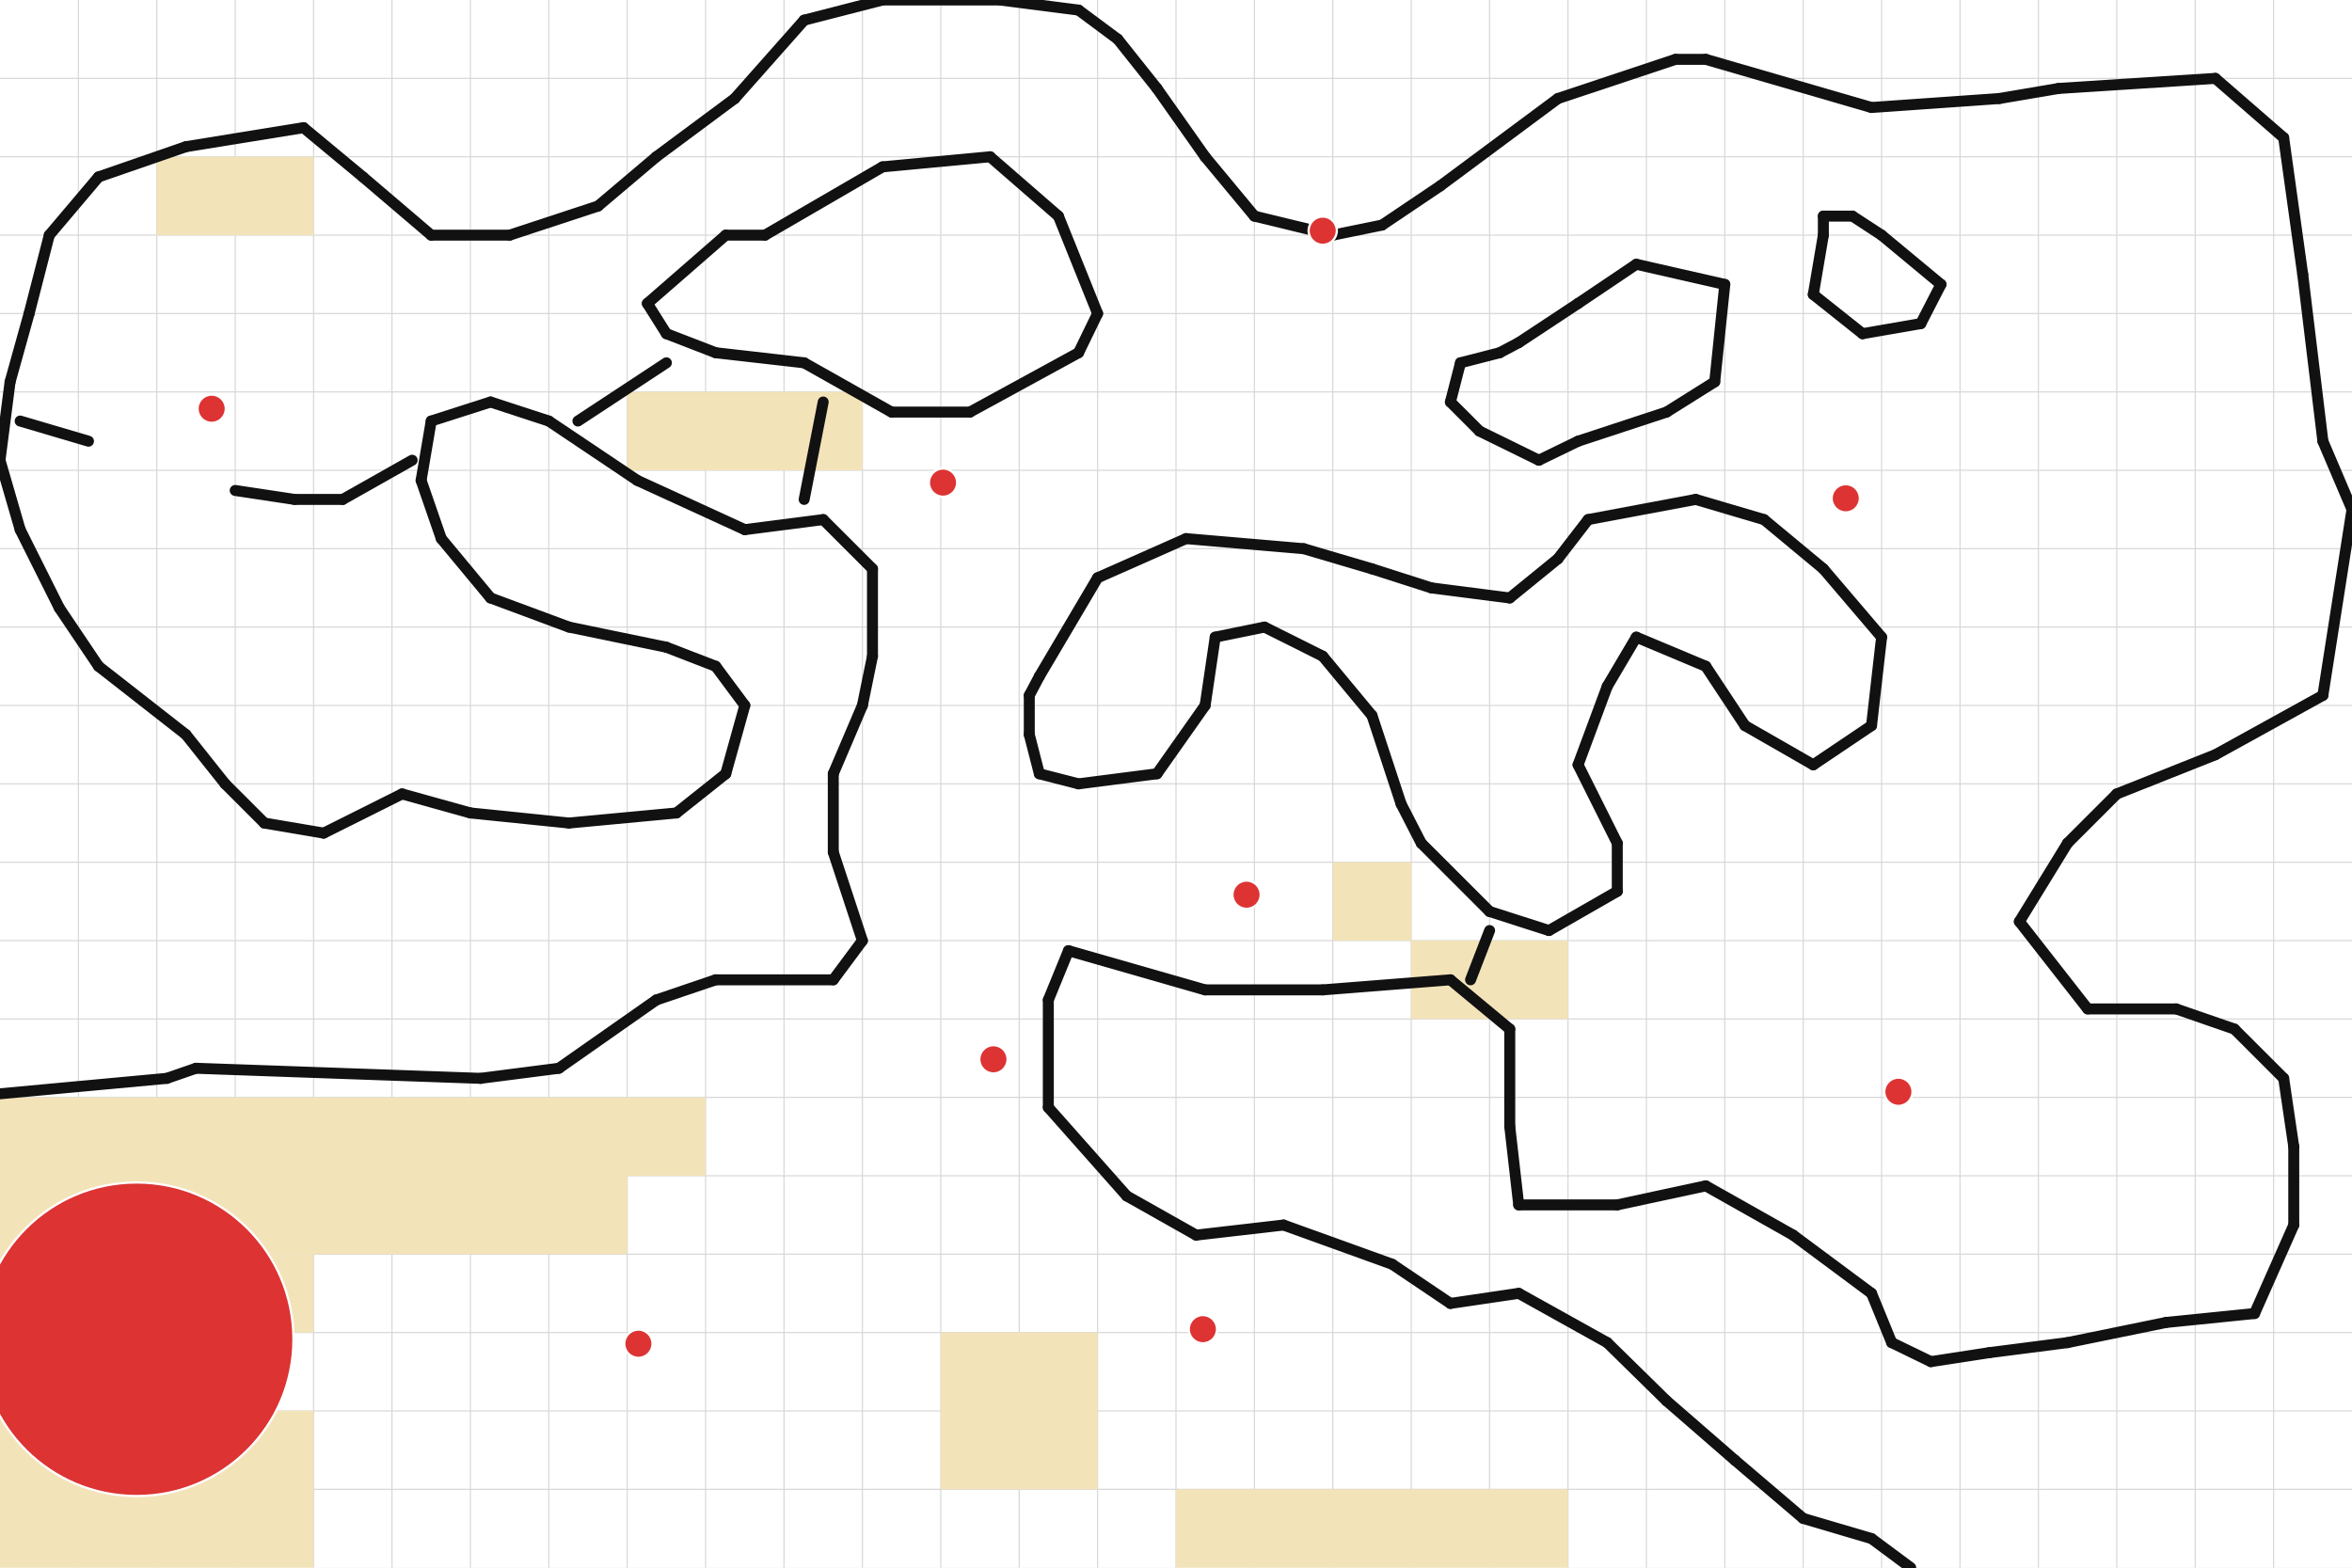
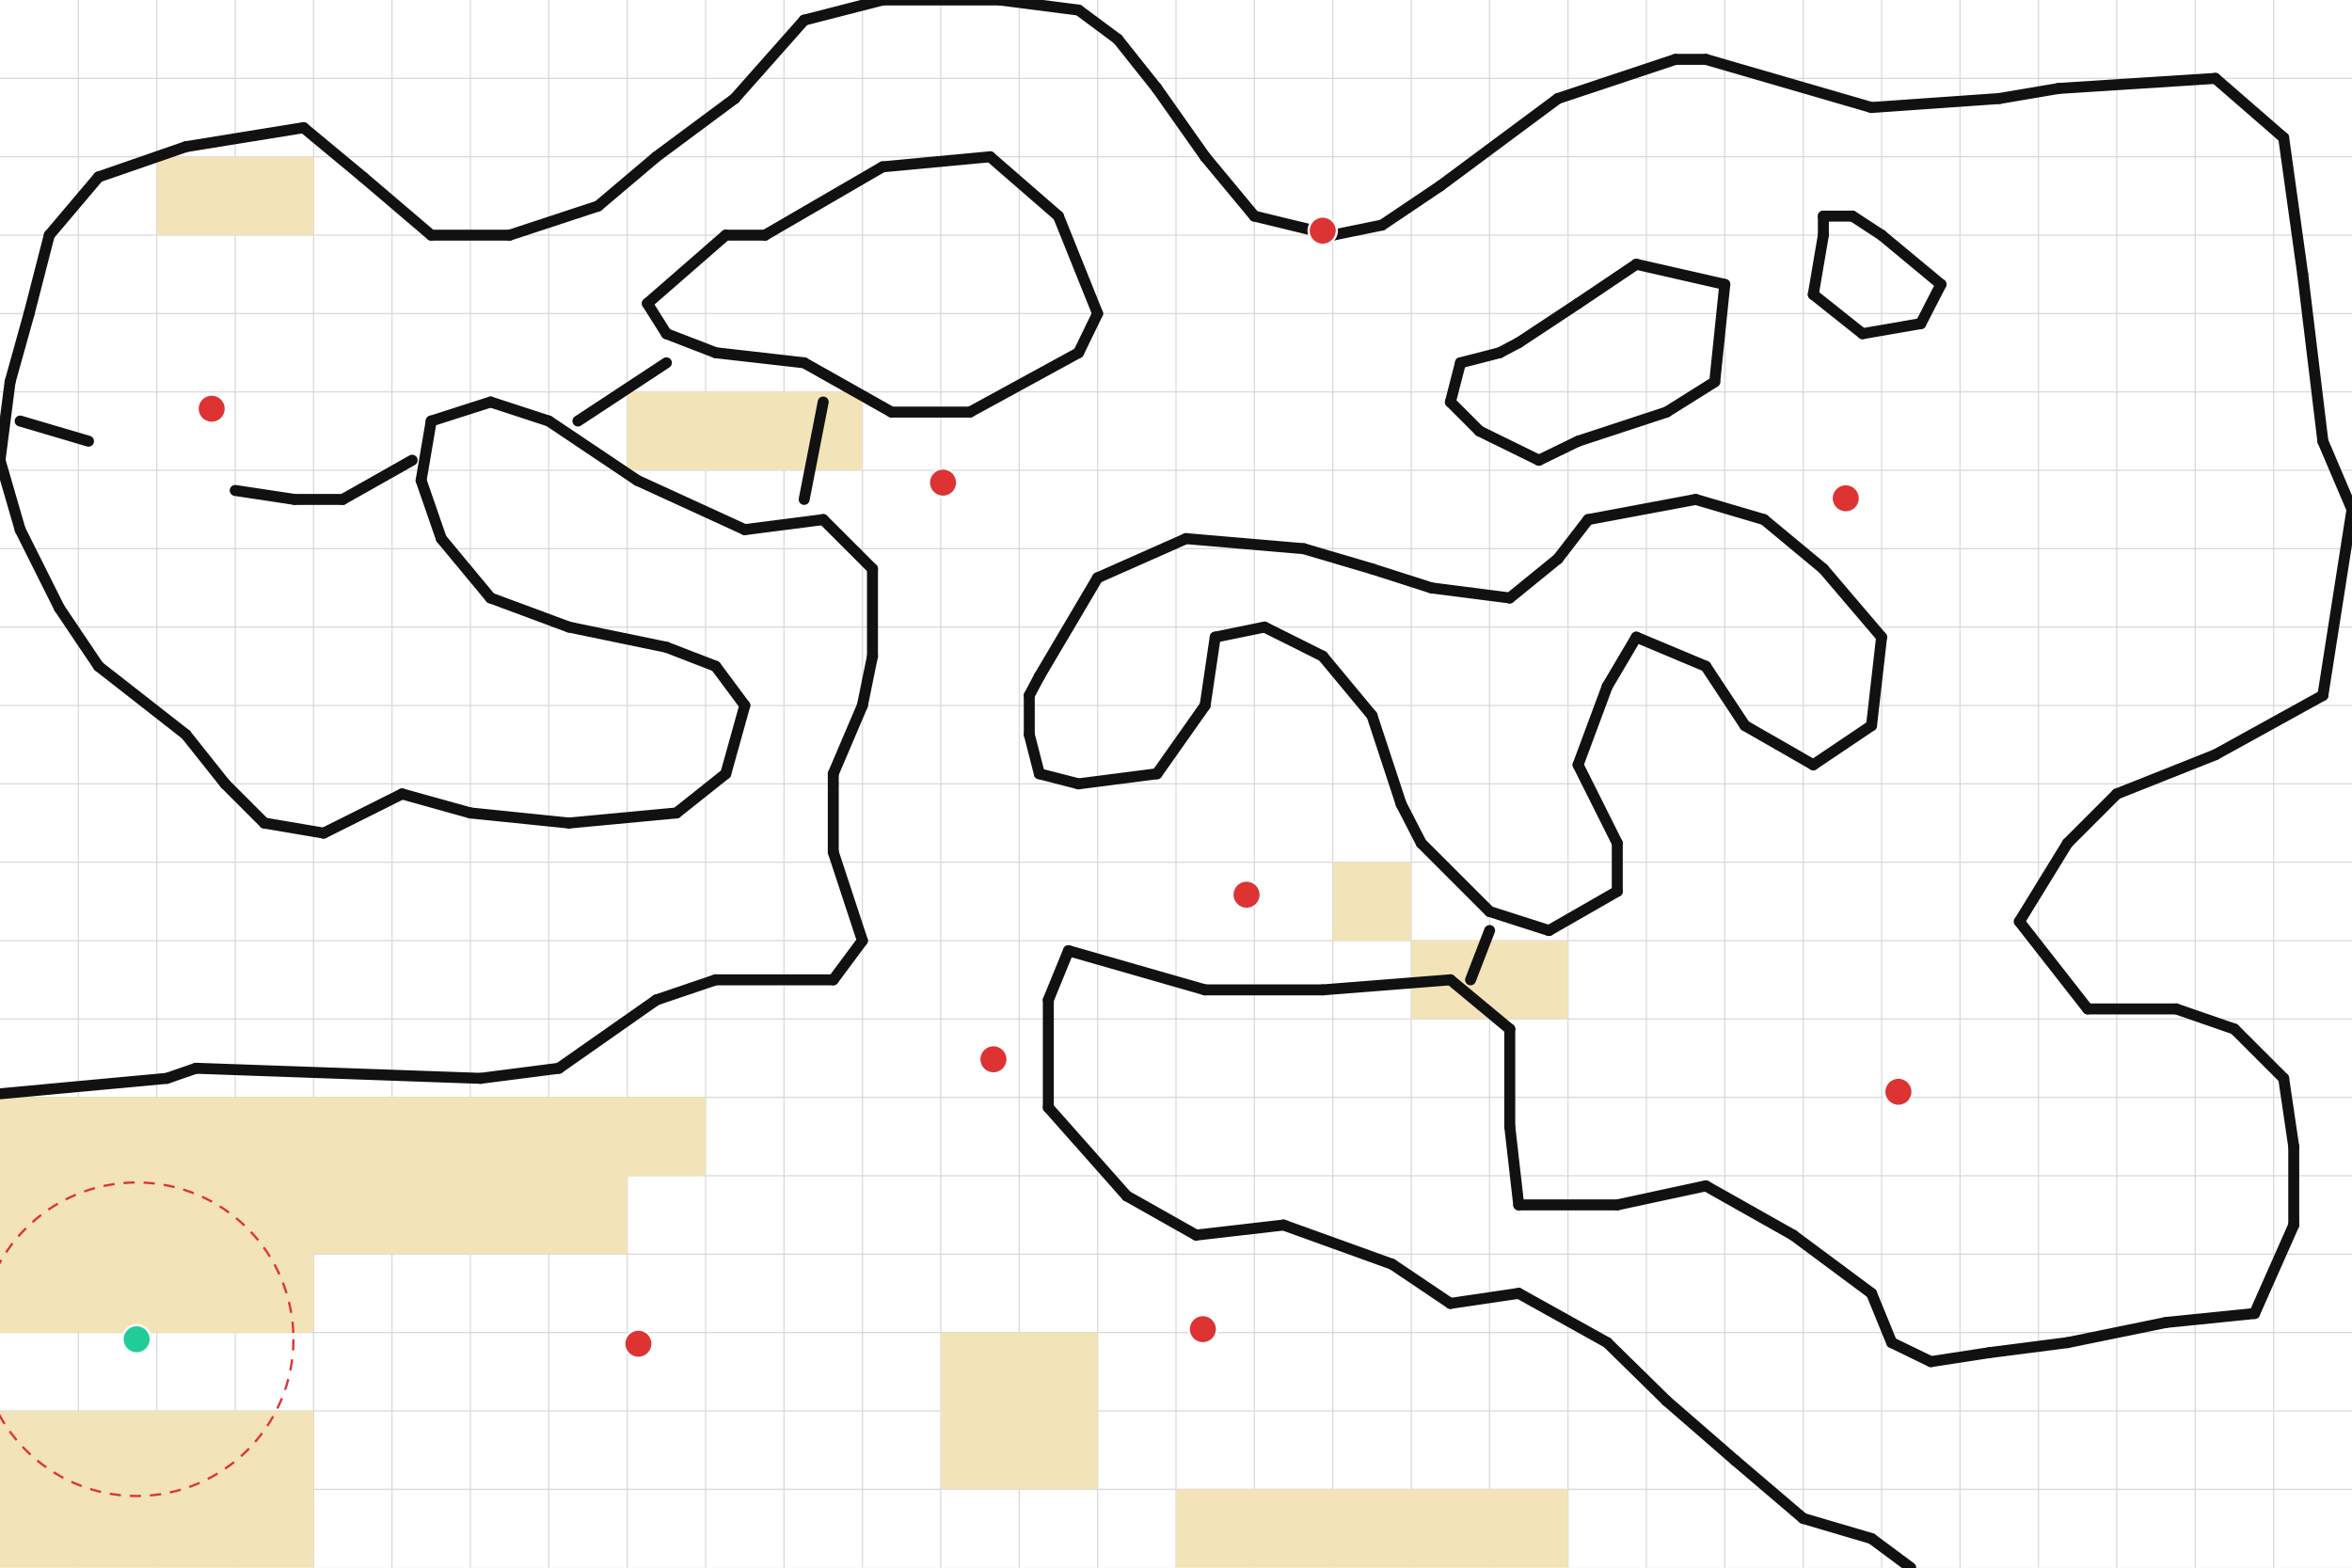
- <svg xmlns="http://www.w3.org/2000/svg" viewBox="0 0 2100 1400" width="2100" height="1400" data-set="88e205a5-db90-4e6d-9a16-8765ed207969" data-version="3" data-squares="30" data-feet-per-square="5">
+ <svg xmlns="http://www.w3.org/2000/svg" viewBox="0 0 2100 1400" width="2100" height="1400" data-set="88e205a5-db90-4e6d-9a16-8765ed207969" data-version="4" data-squares="30" data-feet-per-square="5">
  <rect width="2100" height="1400" fill="#ffffff" />
  <g id="grid" stroke="#d6d6d6" stroke-width="1" fill="none">
    <line x1="70" y1="0" x2="70" y2="1400" />
    <line x1="140" y1="0" x2="140" y2="1400" />
    <line x1="210" y1="0" x2="210" y2="1400" />
    <line x1="280" y1="0" x2="280" y2="1400" />
    <line x1="350" y1="0" x2="350" y2="1400" />
    <line x1="420" y1="0" x2="420" y2="1400" />
    <line x1="490" y1="0" x2="490" y2="1400" />
    <line x1="560" y1="0" x2="560" y2="1400" />
    <line x1="630" y1="0" x2="630" y2="1400" />
    <line x1="700" y1="0" x2="700" y2="1400" />
    <line x1="770" y1="0" x2="770" y2="1400" />
    <line x1="840" y1="0" x2="840" y2="1400" />
    <line x1="910" y1="0" x2="910" y2="1400" />
    <line x1="980" y1="0" x2="980" y2="1400" />
    <line x1="1050" y1="0" x2="1050" y2="1400" />
    <line x1="1120" y1="0" x2="1120" y2="1400" />
    <line x1="1190" y1="0" x2="1190" y2="1400" />
    <line x1="1260" y1="0" x2="1260" y2="1400" />
    <line x1="1330" y1="0" x2="1330" y2="1400" />
    <line x1="1400" y1="0" x2="1400" y2="1400" />
    <line x1="1470" y1="0" x2="1470" y2="1400" />
    <line x1="1540" y1="0" x2="1540" y2="1400" />
    <line x1="1610" y1="0" x2="1610" y2="1400" />
    <line x1="1680" y1="0" x2="1680" y2="1400" />
    <line x1="1750" y1="0" x2="1750" y2="1400" />
    <line x1="1820" y1="0" x2="1820" y2="1400" />
    <line x1="1890" y1="0" x2="1890" y2="1400" />
    <line x1="1960" y1="0" x2="1960" y2="1400" />
    <line x1="2030" y1="0" x2="2030" y2="1400" />
    <line x1="0" y1="70" x2="2100" y2="70" />
    <line x1="0" y1="140" x2="2100" y2="140" />
    <line x1="0" y1="210" x2="2100" y2="210" />
    <line x1="0" y1="280" x2="2100" y2="280" />
    <line x1="0" y1="350" x2="2100" y2="350" />
    <line x1="0" y1="420" x2="2100" y2="420" />
    <line x1="0" y1="490" x2="2100" y2="490" />
    <line x1="0" y1="560" x2="2100" y2="560" />
    <line x1="0" y1="630" x2="2100" y2="630" />
    <line x1="0" y1="700" x2="2100" y2="700" />
    <line x1="0" y1="770" x2="2100" y2="770" />
    <line x1="0" y1="840" x2="2100" y2="840" />
    <line x1="0" y1="910" x2="2100" y2="910" />
    <line x1="0" y1="980" x2="2100" y2="980" />
    <line x1="0" y1="1050" x2="2100" y2="1050" />
    <line x1="0" y1="1120" x2="2100" y2="1120" />
    <line x1="0" y1="1190" x2="2100" y2="1190" />
    <line x1="0" y1="1260" x2="2100" y2="1260" />
    <line x1="0" y1="1330" x2="2100" y2="1330" />
  </g>
  <g id="difficult" fill="#f3e3b8" stroke="none">
    <rect x="140" y="140" width="140" height="70" />
    <rect x="560" y="350" width="210" height="70" />
    <rect x="1190" y="770" width="70" height="70" />
    <rect x="1260" y="840" width="140" height="70" />
    <rect x="0" y="980" width="630" height="70" />
    <rect x="0" y="1050" width="560" height="70" />
    <rect x="0" y="1120" width="280" height="70" />
    <rect x="840" y="1190" width="140" height="140" />
    <rect x="0" y="1260" width="280" height="140" />
    <rect x="1050" y="1330" width="350" height="70" />
  </g>
  <g id="fences" stroke="#8a5a2b" stroke-width="5.9" stroke-dasharray="14,10.5" stroke-linecap="butt" />
  <g id="walls" stroke="#111111" stroke-width="9.8" stroke-linecap="round">
    <line x1="0" y1="976.8" x2="149" y2="963" />
    <line x1="149" y1="963" x2="175" y2="954" />
    <line x1="175" y1="954" x2="429" y2="963" />
    <line x1="429" y1="963" x2="499" y2="954" />
    <line x1="499" y1="954" x2="586" y2="893" />
    <line x1="586" y1="893" x2="639" y2="875" />
    <line x1="639" y1="875" x2="744" y2="875" />
    <line x1="744" y1="875" x2="770" y2="840" />
    <line x1="770" y1="840" x2="744" y2="761" />
    <line x1="744" y1="761" x2="744" y2="691" />
    <line x1="744" y1="691" x2="770" y2="630" />
    <line x1="770" y1="630" x2="779" y2="586" />
    <line x1="779" y1="586" x2="779" y2="508" />
    <line x1="779" y1="508" x2="735" y2="464" />
    <line x1="735" y1="464" x2="665" y2="473" />
    <line x1="665" y1="473" x2="569" y2="429" />
    <line x1="569" y1="429" x2="490" y2="376" />
    <line x1="490" y1="376" x2="438" y2="359" />
    <line x1="438" y1="359" x2="385" y2="376" />
    <line x1="385" y1="376" x2="376" y2="429" />
    <line x1="376" y1="429" x2="394" y2="481" />
    <line x1="394" y1="481" x2="438" y2="534" />
    <line x1="438" y1="534" x2="508" y2="560" />
    <line x1="508" y1="560" x2="595" y2="578" />
    <line x1="595" y1="578" x2="639" y2="595" />
    <line x1="639" y1="595" x2="665" y2="630" />
    <line x1="665" y1="630" x2="648" y2="691" />
    <line x1="648" y1="691" x2="604" y2="726" />
    <line x1="604" y1="726" x2="508" y2="735" />
    <line x1="508" y1="735" x2="420" y2="726" />
    <line x1="420" y1="726" x2="359" y2="709" />
    <line x1="359" y1="709" x2="289" y2="744" />
    <line x1="289" y1="744" x2="236" y2="735" />
    <line x1="236" y1="735" x2="201" y2="700" />
    <line x1="201" y1="700" x2="166" y2="656" />
    <line x1="166" y1="656" x2="88" y2="595" />
    <line x1="88" y1="595" x2="53" y2="543" />
    <line x1="53" y1="543" x2="18" y2="473" />
    <line x1="18" y1="473" x2="0" y2="411" />
    <line x1="0" y1="411" x2="9" y2="341" />
    <line x1="9" y1="341" x2="26" y2="280" />
    <line x1="26" y1="280" x2="44" y2="210" />
    <line x1="44" y1="210" x2="88" y2="158" />
    <line x1="88" y1="158" x2="166" y2="131" />
    <line x1="166" y1="131" x2="271" y2="114" />
    <line x1="271" y1="114" x2="324" y2="158" />
    <line x1="324" y1="158" x2="385" y2="210" />
    <line x1="385" y1="210" x2="455" y2="210" />
    <line x1="455" y1="210" x2="534" y2="184" />
    <line x1="534" y1="184" x2="586" y2="140" />
    <line x1="586" y1="140" x2="656" y2="88" />
    <line x1="656" y1="88" x2="718" y2="18" />
    <line x1="718" y1="18" x2="788" y2="0" />
    <line x1="788" y1="0" x2="893" y2="0" />
    <line x1="893" y1="0" x2="963" y2="9" />
    <line x1="963" y1="9" x2="998" y2="35" />
    <line x1="998" y1="35" x2="1033" y2="79" />
    <line x1="1033" y1="79" x2="1076" y2="140" />
    <line x1="1076" y1="140" x2="1120" y2="193" />
    <line x1="1120" y1="193" x2="1190" y2="210" />
    <line x1="1190" y1="210" x2="1234" y2="201" />
    <line x1="1234" y1="201" x2="1286" y2="166" />
    <line x1="1286" y1="166" x2="1391" y2="88" />
    <line x1="1391" y1="88" x2="1496" y2="53" />
    <line x1="1496" y1="53" x2="1523" y2="53" />
    <line x1="1523" y1="53" x2="1671" y2="96" />
    <line x1="1671" y1="96" x2="1785" y2="88" />
    <line x1="1785" y1="88" x2="1838" y2="79" />
    <line x1="1838" y1="79" x2="1978" y2="70" />
    <line x1="1978" y1="70" x2="2039" y2="123" />
    <line x1="2039" y1="123" x2="2056" y2="245" />
    <line x1="2056" y1="245" x2="2074" y2="394" />
    <line x1="2074" y1="394" x2="2100" y2="455" />
    <line x1="2100" y1="455" x2="2074" y2="621" />
    <line x1="2074" y1="621" x2="1978" y2="674" />
    <line x1="1978" y1="674" x2="1890" y2="709" />
    <line x1="1890" y1="709" x2="1846" y2="753" />
    <line x1="1846" y1="753" x2="1803" y2="823" />
    <line x1="1803" y1="823" x2="1864" y2="901" />
    <line x1="1864" y1="901" x2="1943" y2="901" />
    <line x1="1943" y1="901" x2="1995" y2="919" />
    <line x1="1995" y1="919" x2="2039" y2="963" />
    <line x1="2039" y1="963" x2="2048" y2="1024" />
    <line x1="2048" y1="1024" x2="2048" y2="1094" />
    <line x1="2048" y1="1094" x2="2013" y2="1173" />
    <line x1="2013" y1="1173" x2="1934" y2="1181" />
    <line x1="1934" y1="1181" x2="1846" y2="1199" />
    <line x1="1846" y1="1199" x2="1776" y2="1208" />
    <line x1="1776" y1="1208" x2="1724" y2="1216" />
    <line x1="1724" y1="1216" x2="1689" y2="1199" />
    <line x1="1689" y1="1199" x2="1671" y2="1155" />
    <line x1="1671" y1="1155" x2="1601" y2="1103" />
    <line x1="1601" y1="1103" x2="1523" y2="1059" />
    <line x1="1523" y1="1059" x2="1444" y2="1076" />
    <line x1="1444" y1="1076" x2="1356" y2="1076" />
    <line x1="1356" y1="1076" x2="1348" y2="1006" />
    <line x1="1348" y1="1006" x2="1348" y2="919" />
    <line x1="1348" y1="919" x2="1295" y2="875" />
    <line x1="1295" y1="875" x2="1181" y2="884" />
    <line x1="1181" y1="884" x2="1076" y2="884" />
    <line x1="1076" y1="884" x2="954" y2="849" />
    <line x1="954" y1="849" x2="936" y2="893" />
    <line x1="936" y1="893" x2="936" y2="989" />
    <line x1="936" y1="989" x2="1006" y2="1068" />
    <line x1="1006" y1="1068" x2="1068" y2="1103" />
    <line x1="1068" y1="1103" x2="1146" y2="1094" />
    <line x1="1146" y1="1094" x2="1243" y2="1129" />
    <line x1="1243" y1="1129" x2="1295" y2="1164" />
    <line x1="1295" y1="1164" x2="1356" y2="1155" />
    <line x1="1356" y1="1155" x2="1435" y2="1199" />
    <line x1="1435" y1="1199" x2="1488" y2="1251" />
    <line x1="1488" y1="1251" x2="1549" y2="1304" />
    <line x1="1549" y1="1304" x2="1610" y2="1356" />
    <line x1="1610" y1="1356" x2="1671" y2="1374" />
    <line x1="1671" y1="1374" x2="1706" y2="1400" />
    <line x1="578" y1="271" x2="648" y2="210" />
    <line x1="648" y1="210" x2="683" y2="210" />
    <line x1="683" y1="210" x2="788" y2="149" />
    <line x1="788" y1="149" x2="884" y2="140" />
    <line x1="884" y1="140" x2="945" y2="193" />
    <line x1="945" y1="193" x2="980" y2="280" />
    <line x1="980" y1="280" x2="963" y2="315" />
    <line x1="963" y1="315" x2="866" y2="368" />
    <line x1="866" y1="368" x2="796" y2="368" />
    <line x1="796" y1="368" x2="718" y2="324" />
    <line x1="718" y1="324" x2="639" y2="315" />
    <line x1="639" y1="315" x2="595" y2="298" />
    <line x1="595" y1="298" x2="578" y2="271" />
    <line x1="919" y1="621" x2="928" y2="604" />
    <line x1="928" y1="604" x2="980" y2="516" />
    <line x1="980" y1="516" x2="1059" y2="481" />
    <line x1="1059" y1="481" x2="1164" y2="490" />
    <line x1="1164" y1="490" x2="1225" y2="508" />
    <line x1="1225" y1="508" x2="1278" y2="525" />
    <line x1="1278" y1="525" x2="1348" y2="534" />
    <line x1="1348" y1="534" x2="1391" y2="499" />
    <line x1="1391" y1="499" x2="1418" y2="464" />
    <line x1="1418" y1="464" x2="1514" y2="446" />
    <line x1="1514" y1="446" x2="1575" y2="464" />
    <line x1="1575" y1="464" x2="1628" y2="508" />
    <line x1="1628" y1="508" x2="1680" y2="569" />
    <line x1="1680" y1="569" x2="1671" y2="648" />
    <line x1="1671" y1="648" x2="1619" y2="683" />
    <line x1="1619" y1="683" x2="1558" y2="648" />
    <line x1="1558" y1="648" x2="1523" y2="595" />
    <line x1="1523" y1="595" x2="1461" y2="569" />
    <line x1="1461" y1="569" x2="1435" y2="613" />
    <line x1="1435" y1="613" x2="1409" y2="683" />
    <line x1="1409" y1="683" x2="1444" y2="753" />
    <line x1="1444" y1="753" x2="1444" y2="796" />
    <line x1="1444" y1="796" x2="1383" y2="831" />
    <line x1="1383" y1="831" x2="1330" y2="814" />
    <line x1="1330" y1="814" x2="1269" y2="753" />
    <line x1="1269" y1="753" x2="1251" y2="718" />
    <line x1="1251" y1="718" x2="1225" y2="639" />
    <line x1="1225" y1="639" x2="1181" y2="586" />
    <line x1="1181" y1="586" x2="1129" y2="560" />
    <line x1="1129" y1="560" x2="1085" y2="569" />
    <line x1="1085" y1="569" x2="1076" y2="630" />
    <line x1="1076" y1="630" x2="1033" y2="691" />
    <line x1="1033" y1="691" x2="963" y2="700" />
    <line x1="963" y1="700" x2="928" y2="691" />
    <line x1="928" y1="691" x2="919" y2="656" />
    <line x1="919" y1="656" x2="919" y2="621" />
    <line x1="1339" y1="315" x2="1356" y2="306" />
    <line x1="1356" y1="306" x2="1409" y2="271" />
    <line x1="1409" y1="271" x2="1461" y2="236" />
    <line x1="1461" y1="236" x2="1540" y2="254" />
    <line x1="1540" y1="254" x2="1531" y2="341" />
    <line x1="1531" y1="341" x2="1488" y2="368" />
    <line x1="1488" y1="368" x2="1409" y2="394" />
    <line x1="1409" y1="394" x2="1374" y2="411" />
    <line x1="1374" y1="411" x2="1321" y2="385" />
    <line x1="1321" y1="385" x2="1295" y2="359" />
    <line x1="1295" y1="359" x2="1304" y2="324" />
    <line x1="1304" y1="324" x2="1339" y2="315" />
    <line x1="1654" y1="193" x2="1680" y2="210" />
    <line x1="1680" y1="210" x2="1733" y2="254" />
    <line x1="1733" y1="254" x2="1715" y2="289" />
    <line x1="1715" y1="289" x2="1663" y2="298" />
    <line x1="1663" y1="298" x2="1619" y2="263" />
    <line x1="1619" y1="263" x2="1628" y2="210" />
    <line x1="1628" y1="210" x2="1628" y2="193" />
    <line x1="1628" y1="193" x2="1654" y2="193" />
    <line x1="18" y1="376" x2="79" y2="394" />
    <line x1="210" y1="438" x2="263" y2="446" />
    <line x1="263" y1="446" x2="306" y2="446" />
    <line x1="306" y1="446" x2="368" y2="411" />
    <line x1="516" y1="376" x2="595" y2="324" />
    <line x1="718" y1="446" x2="735" y2="359" />
    <line x1="1313" y1="875" x2="1330" y2="831" />
  </g>
  <g id="doors" stroke="#2f8f4e" stroke-width="7.8" stroke-linecap="butt" />
  <g id="pins" fill="#d33" stroke="#ffffff" stroke-width="2">
    <g data-name="start">
-       <circle cx="122" cy="1196" r="12.6" class="start" />
-       <circle cx="122" cy="1196" r="140" class="area" />
+       <circle cx="122" cy="1196" r="12.6" class="start" fill="#2c9" />
+       <circle cx="122" cy="1196" r="140" class="area" fill="none" stroke="#d33" stroke-width="2" stroke-dasharray="10,8" />
    </g>
    <g data-name="cave-mouth">
      <circle cx="887" cy="946" r="12.6" />
    </g>
    <g data-name="area-1">
      <circle cx="570" cy="1200" r="12.6" />
    </g>
    <g data-name="area-2">
      <circle cx="1074" cy="1187" r="12.6" />
    </g>
    <g data-name="area-3">
      <circle cx="1113" cy="799" r="12.6" />
    </g>
    <g data-name="area-4">
      <circle cx="842" cy="431" r="12.6" />
    </g>
    <g data-name="area-5">
      <circle cx="1181" cy="206" r="12.6" />
    </g>
    <g data-name="area-6">
      <circle cx="189" cy="365" r="12.6" />
    </g>
    <g data-name="area-8">
      <circle cx="1695" cy="975" r="12.6" />
    </g>
    <g data-name="area-7">
      <circle cx="1648" cy="445" r="12.6" />
    </g>
  </g>
</svg>
